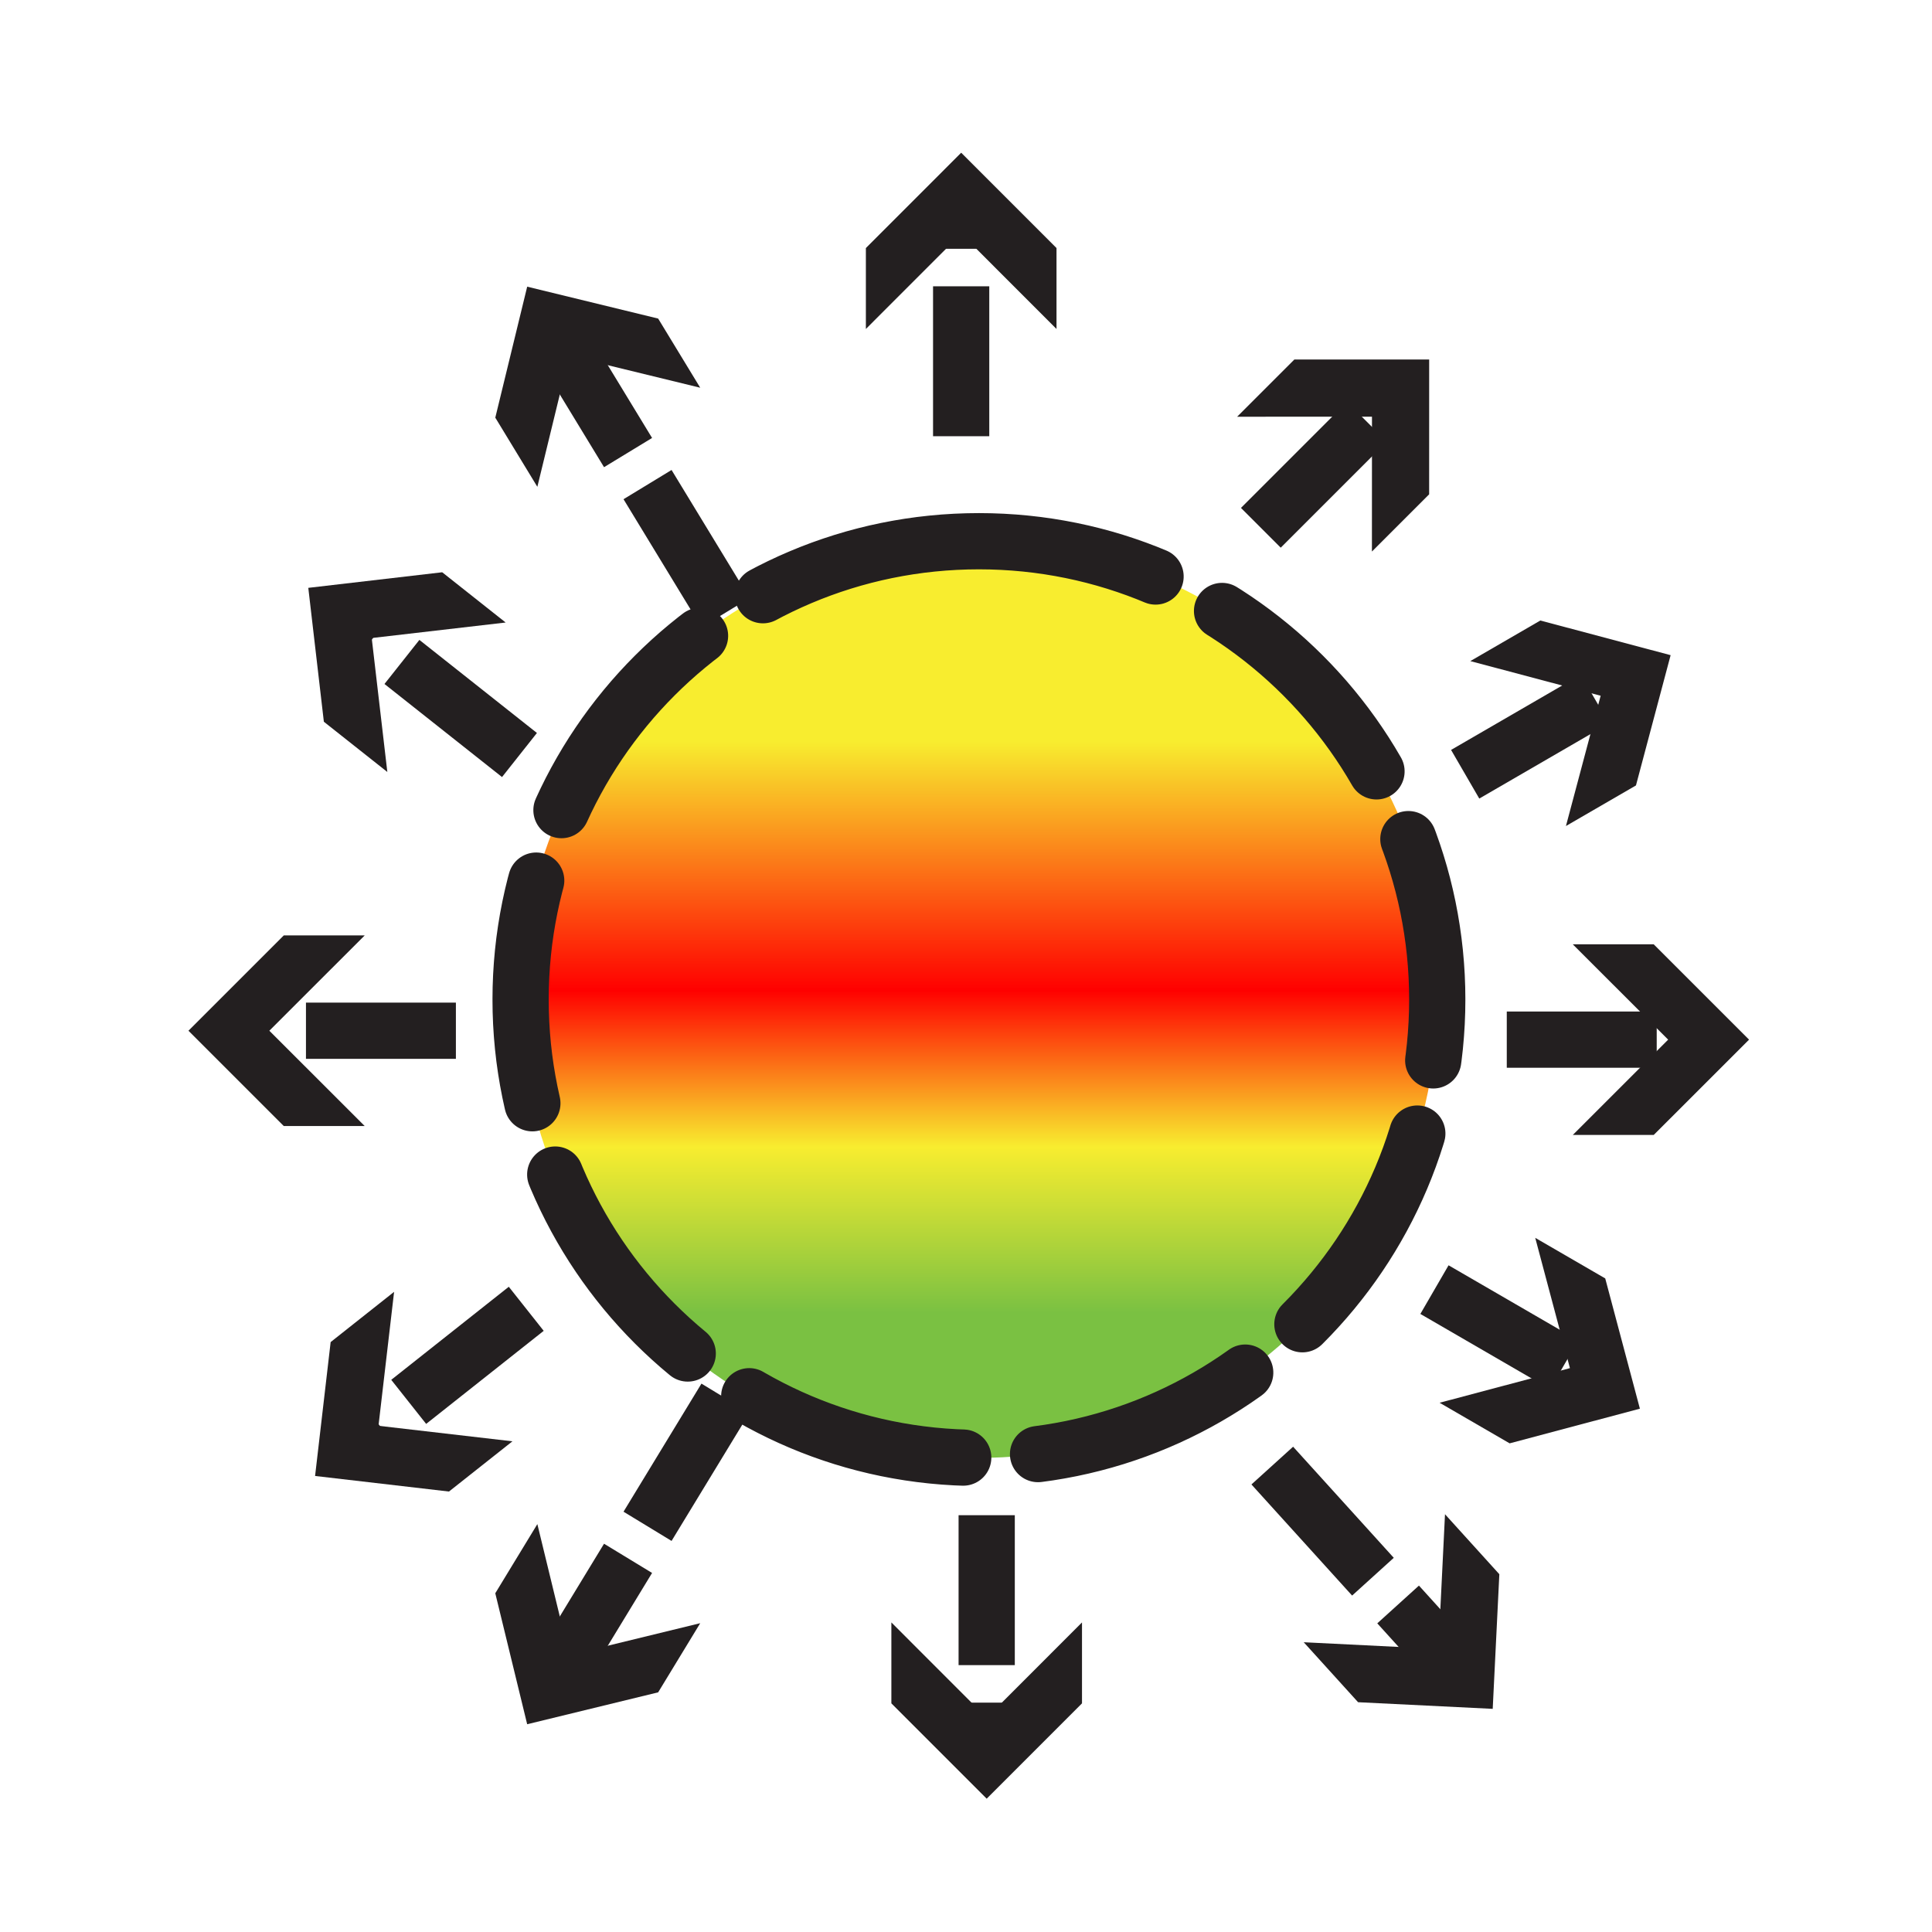
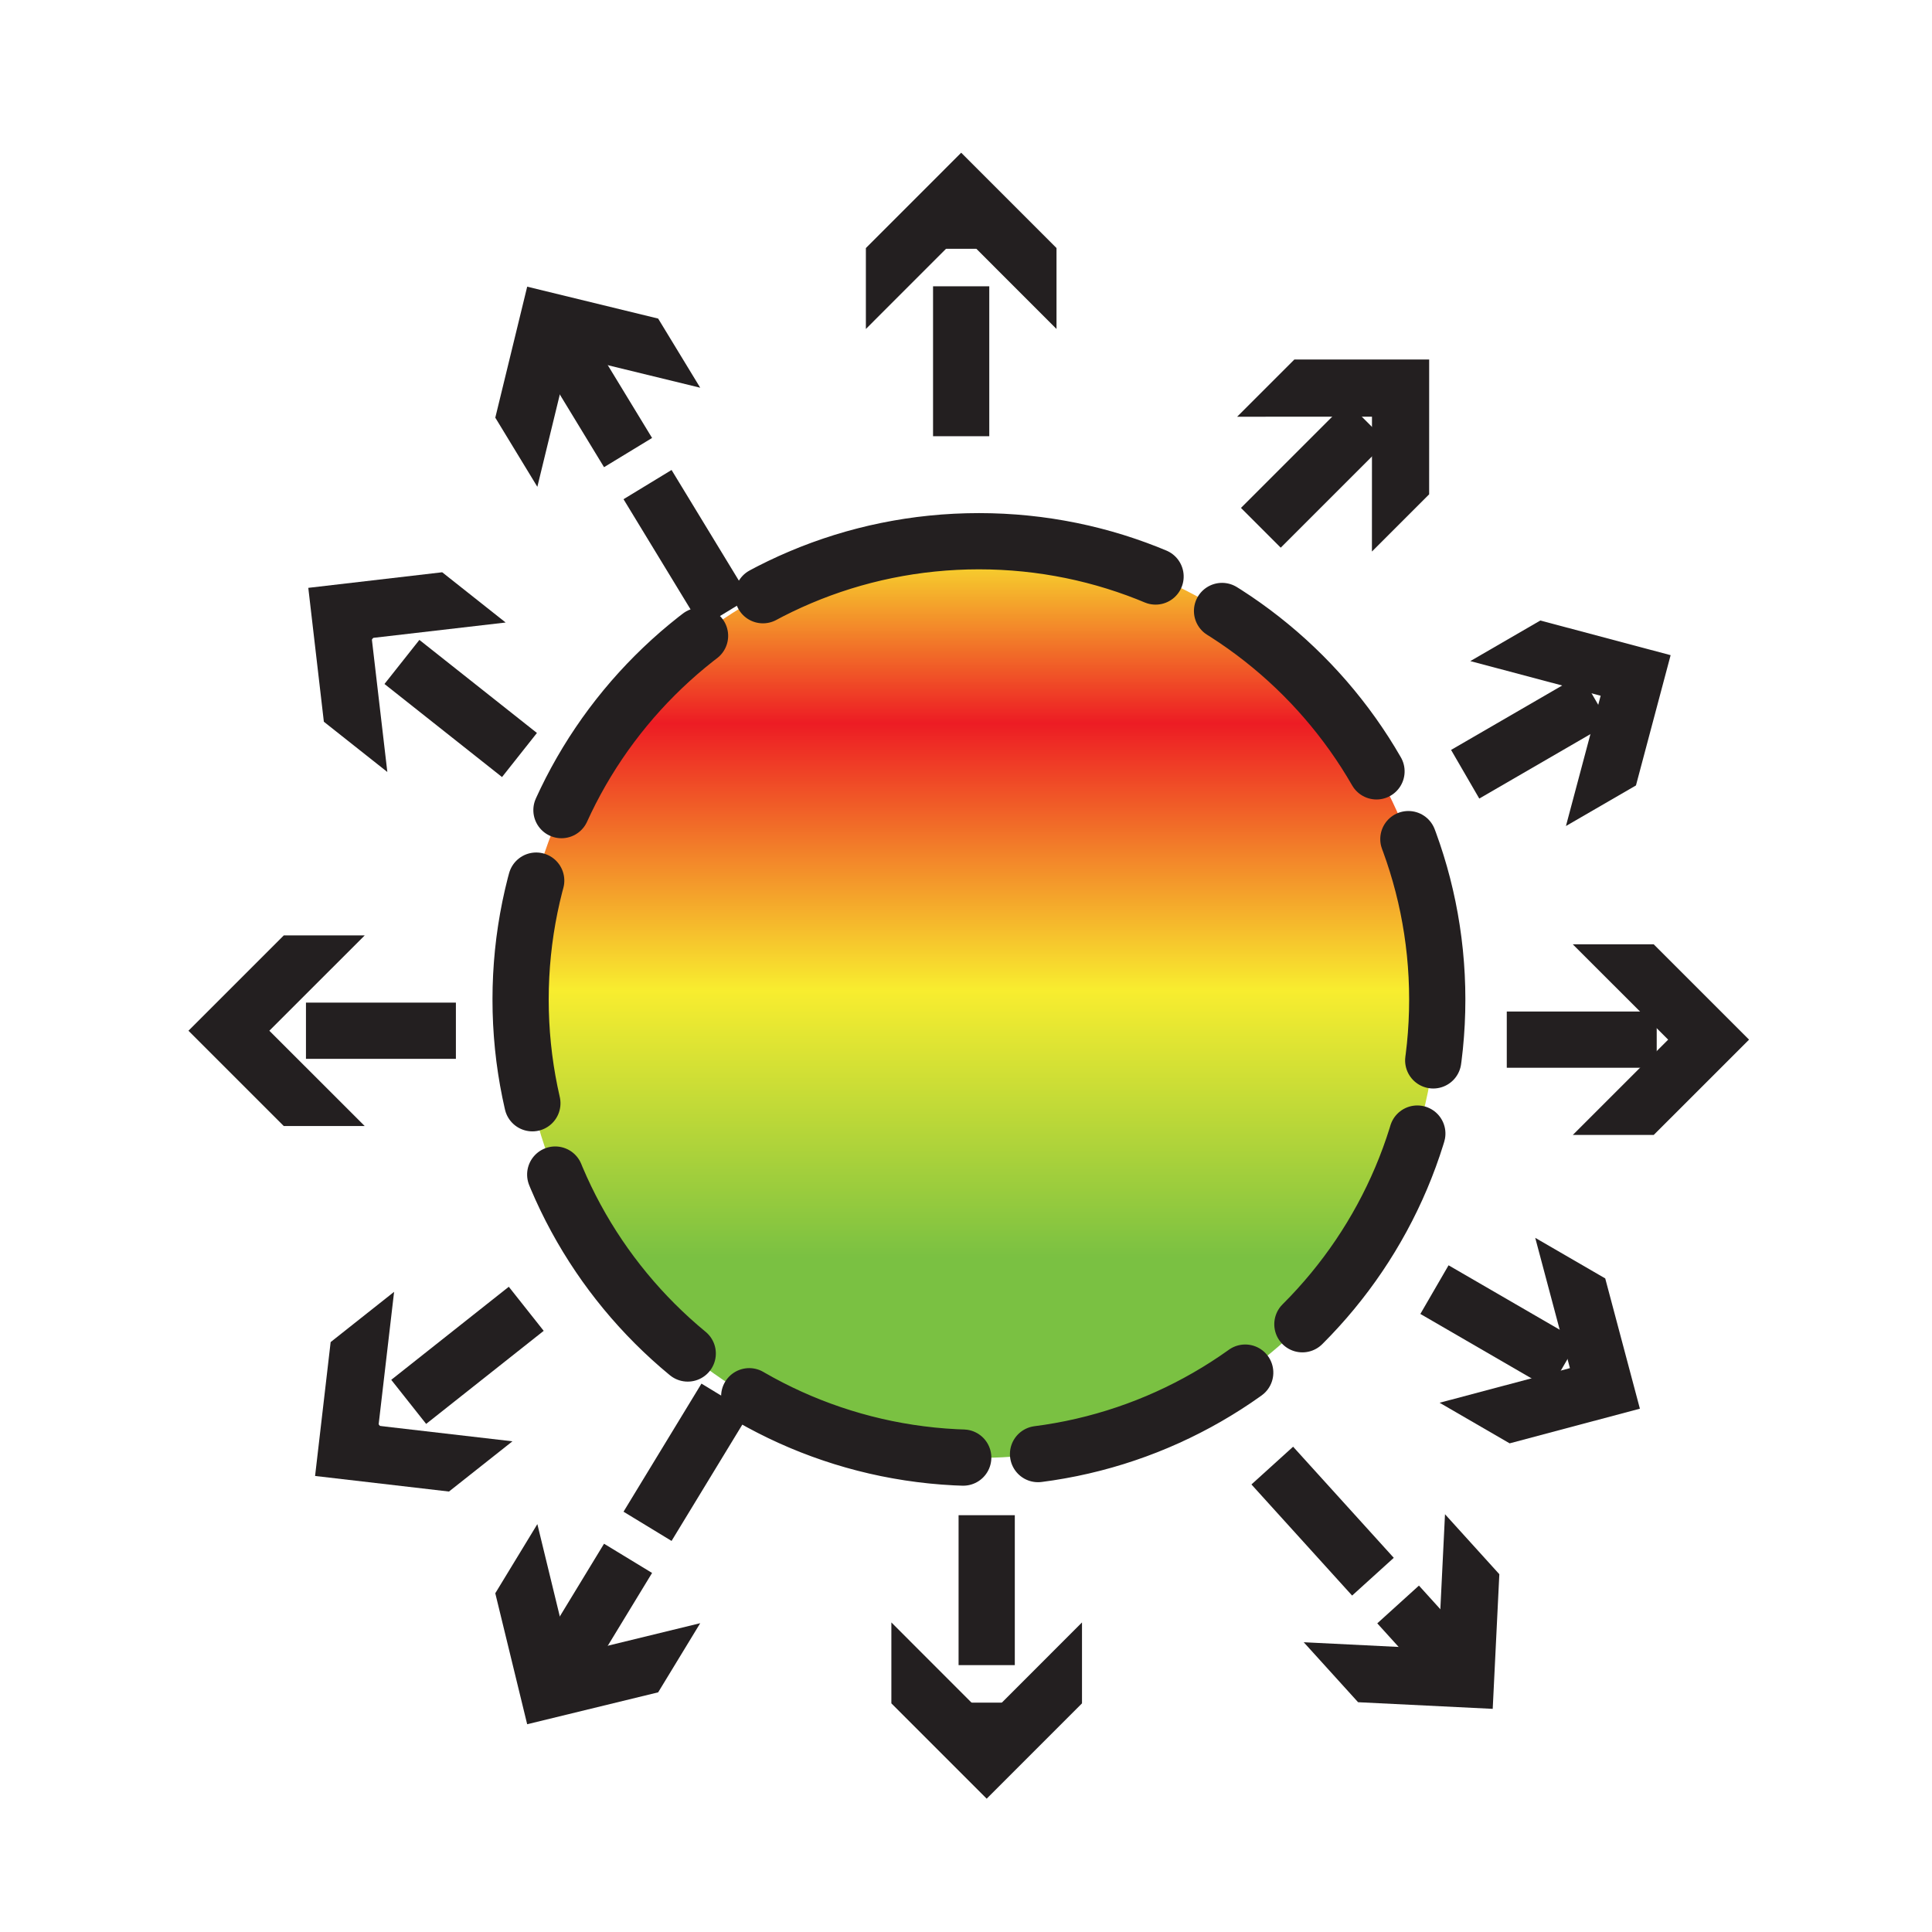
<svg xmlns="http://www.w3.org/2000/svg" width="100%" height="100%" viewBox="0 0 451 451" version="1.1" xml:space="preserve" style="fill-rule:evenodd;clip-rule:evenodd;stroke-linecap:round;stroke-linejoin:round;stroke-miterlimit:10;">
  <g transform="matrix(1,0,0,1,-3558,-4586)">
    <g id="radbenefit" transform="matrix(1,0,0,1,-0.48228,-0.079824)">
      <rect x="3558.48" y="4586.08" width="450" height="450" style="fill:none;" />
      <clipPath id="_clip1">
        <rect x="3558.48" y="4586.08" width="450" height="450" />
      </clipPath>
      <g clip-path="url(#_clip1)">
        <g transform="matrix(0,-4.16667,-4.16667,0,3787,4712.42)">
          <path d="M-25.678,-25.677C-39.859,-25.677 -51.356,-14.181 -51.356,0.001C-51.356,14.183 -39.859,25.678 -25.678,25.678C-11.495,25.678 -0,14.183 -0,0.001C-0,-14.181 -11.495,-25.677 -25.678,-25.677" style="fill:url(#_Linear2);fill-rule:nonzero;" />
        </g>
        <g transform="matrix(0,-4.16667,-4.16667,0,3787,4712.42)">
          <ellipse cx="-25.678" cy="0" rx="25.678" ry="25.678" style="fill:none;stroke:rgb(35,31,32);stroke-width:3.15px;stroke-dasharray:12.6,4.2;" />
        </g>
        <g transform="matrix(-4.16667,0,0,4.16667,3617.48,4826.69)">
          <path d="M-11.382,0L0,0" style="fill:none;fill-rule:nonzero;stroke:rgb(35,31,32);stroke-width:3.15px;stroke-linecap:butt;stroke-linejoin:miter;stroke-dasharray:8.4,2.1;" />
        </g>
        <g transform="matrix(4.16667,0,0,4.16667,3643.62,4848.94)">
          <path d="M0,-10.68L-5.343,-5.34L0,0L-4.534,0L-9.875,-5.34L-4.534,-10.68L0,-10.68Z" style="fill:rgb(35,31,32);fill-rule:nonzero;" />
        </g>
        <g transform="matrix(-3.26674,-2.58641,-2.58641,3.26674,3655.49,4724.17)">
          <path d="M-10.249,3.566L1.241,3.566" style="fill:none;fill-rule:nonzero;stroke:rgb(35,31,32);stroke-width:3.15px;stroke-linecap:butt;stroke-linejoin:miter;stroke-dasharray:8.4,2.1;" />
        </g>
        <g transform="matrix(4.16667,0,0,4.16667,3676.52,4754.56)">
          <path d="M0,-5.559L-7.504,-4.689L-6.629,2.815L-10.185,-0L-11.057,-7.501L-3.555,-8.374L0,-5.559Z" style="fill:rgb(35,31,32);fill-rule:nonzero;" />
        </g>
        <g transform="matrix(-2.16561,-3.55967,-3.55967,2.16561,3725.61,4664.57)">
          <path d="M-13.509,7.594L4.269,7.594" style="fill:none;fill-rule:nonzero;stroke:rgb(35,31,32);stroke-width:3.15px;stroke-linecap:butt;stroke-linejoin:miter;stroke-dasharray:8.4,2.1;" />
        </g>
        <g transform="matrix(4.16667,0,0,4.16667,3721.94,4676.13)">
          <path d="M0,0.11L-7.339,-1.679L-9.125,5.661L-11.481,1.787L-9.694,-5.551L-2.357,-3.764L0,0.11Z" style="fill:rgb(35,31,32);fill-rule:nonzero;" />
        </g>
        <g transform="matrix(2.94649,-2.94606,-2.94606,-2.94649,3867.15,4715.23)">
          <path d="M-1.425,3.442L8.309,3.442" style="fill:none;fill-rule:nonzero;stroke:rgb(35,31,32);stroke-width:3.15px;stroke-linecap:butt;stroke-linejoin:miter;stroke-dasharray:8.4,2.1;" />
        </g>
        <g transform="matrix(4.16667,0,0,4.16667,3878.74,4670)">
          <path d="M0,10.759L0.003,3.205L-7.552,3.206L-4.345,0L3.207,0.001L3.206,7.553L0,10.759Z" style="fill:rgb(35,31,32);fill-rule:nonzero;" />
        </g>
        <g transform="matrix(3.60477,-2.08968,-2.08968,-3.60477,3907.95,4774.22)">
          <path d="M-0.654,2.433L9.048,2.433" style="fill:none;fill-rule:nonzero;stroke:rgb(35,31,32);stroke-width:3.15px;stroke-linecap:butt;stroke-linejoin:miter;stroke-dasharray:8.4,2.1;" />
        </g>
        <g transform="matrix(4.16667,0,0,4.16667,3924.03,4730.93)">
          <path d="M0,11.514L1.945,4.214L-5.357,2.274L-1.434,0L5.865,1.942L3.923,9.24L0,11.514Z" style="fill:rgb(35,31,32);fill-rule:nonzero;" />
        </g>
        <g transform="matrix(0,-4.16667,-4.16667,0,3808.44,4662.32)">
          <path d="M-6.141,6.141L6.141,6.141" style="fill:none;fill-rule:nonzero;stroke:rgb(35,31,32);stroke-width:3.15px;stroke-linecap:butt;stroke-linejoin:miter;stroke-dasharray:8.4,2.1;" />
        </g>
        <g transform="matrix(4.16667,0,0,4.16667,3805.11,4621.73)">
          <path d="M0,9.875L-5.34,4.532L-10.68,9.875L-10.68,5.341L-5.34,0L0,5.341L0,9.875Z" style="fill:rgb(35,31,32);fill-rule:nonzero;" />
        </g>
        <g transform="matrix(-3.26674,2.58641,2.58641,3.26674,3657.07,4929.76)">
          <path d="M-10.249,-3.566L1.241,-3.566" style="fill:none;fill-rule:nonzero;stroke:rgb(35,31,32);stroke-width:3.15px;stroke-linecap:butt;stroke-linejoin:miter;stroke-dasharray:8.4,2.1;" />
        </g>
        <g transform="matrix(4.16667,0,0,4.16667,3650.48,4934.26)">
          <path d="M0,-11.188L-0.875,-3.684L6.63,-2.814L3.074,0L-4.427,-0.872L-3.555,-8.373L0,-11.188Z" style="fill:rgb(35,31,32);fill-rule:nonzero;" />
        </g>
        <g transform="matrix(-2.16561,3.55967,3.55967,2.16561,3725.61,4977.01)">
          <path d="M-13.509,-7.594L4.269,-7.594" style="fill:none;fill-rule:nonzero;stroke:rgb(35,31,32);stroke-width:3.15px;stroke-linecap:butt;stroke-linejoin:miter;stroke-dasharray:8.4,2.1;" />
        </g>
        <g transform="matrix(4.16667,0,0,4.16667,3683.92,4988.58)">
          <path d="M0,-11.212L1.785,-3.872L9.125,-5.661L6.768,-1.787L-0.57,0L-2.357,-7.338L0,-11.212Z" style="fill:rgb(35,31,32);fill-rule:nonzero;" />
        </g>
        <g transform="matrix(2.79763,3.08778,3.08778,-2.79763,3879.2,4920.37)">
          <path d="M-2.43,-5.481L12.361,-5.481" style="fill:none;fill-rule:nonzero;stroke:rgb(35,31,32);stroke-width:3.15px;stroke-linecap:butt;stroke-linejoin:miter;stroke-dasharray:8.4,2.1;" />
        </g>
        <g transform="matrix(4.16667,0,0,4.16667,3862.82,4955.11)">
          <path d="M0,3.439L7.545,3.813L7.915,-3.732L10.959,-0.372L10.588,7.171L3.045,6.799L0,3.439Z" style="fill:rgb(35,31,32);fill-rule:nonzero;" />
        </g>
        <g transform="matrix(3.60477,2.08968,2.08968,-3.60477,3900.78,4879.72)">
          <path d="M-0.654,-2.433L9.048,-2.433" style="fill:none;fill-rule:nonzero;stroke:rgb(35,31,32);stroke-width:3.15px;stroke-linecap:butt;stroke-linejoin:miter;stroke-dasharray:8.4,2.1;" />
        </g>
        <g transform="matrix(4.16667,0,0,4.16667,3894.54,4884.51)">
          <path d="M0,6.966L7.301,5.026L5.357,-2.274L9.279,-0L11.221,7.298L3.923,9.24L0,6.966Z" style="fill:rgb(35,31,32);fill-rule:nonzero;" />
        </g>
        <g transform="matrix(0,4.16667,4.16667,0,3814.4,4965.37)">
          <path d="M-6.141,-6.141L6.141,-6.141" style="fill:none;fill-rule:nonzero;stroke:rgb(35,31,32);stroke-width:3.15px;stroke-linecap:butt;stroke-linejoin:miter;stroke-dasharray:8.4,2.1;" />
        </g>
        <g transform="matrix(4.16667,0,0,4.16667,3766.56,5005.96)">
          <path d="M0,-9.875L5.34,-4.532L10.68,-9.875L10.68,-5.341L5.34,0L0,-5.341L0,-9.875Z" style="fill:rgb(35,31,32);fill-rule:nonzero;" />
        </g>
        <g transform="matrix(4.16667,0,0,4.16667,3910.22,4828.77)">
          <path d="M0,0L9.973,0" style="fill:none;fill-rule:nonzero;stroke:rgb(35,31,32);stroke-width:3.15px;stroke-linecap:butt;stroke-linejoin:miter;stroke-dasharray:8.4,2.1;" />
        </g>
        <g transform="matrix(4.16667,0,0,4.16667,3925.63,4806.52)">
          <path d="M0,10.68L5.343,5.34L0,0L4.534,0L9.875,5.34L4.534,10.68L0,10.68Z" style="fill:rgb(35,31,32);fill-rule:nonzero;" />
        </g>
      </g>
    </g>
  </g>
  <defs>
    <linearGradient id="_Linear2" x1="0" y1="0" x2="1" y2="0" gradientUnits="userSpaceOnUse" gradientTransform="matrix(51.355,0,0,51.356,-51.3555,0.0005)">
      <stop offset="0" style="stop-color:rgb(122,193,66);stop-opacity:1" />
-       <stop offset="0.16" style="stop-color:rgb(122,193,66);stop-opacity:1" />
-       <stop offset="0.34" style="stop-color:rgb(248,237,47);stop-opacity:1" />
-       <stop offset="0.51" style="stop-color:rgb(255,0,0);stop-opacity:1" />
-       <stop offset="0.78" style="stop-color:rgb(248,237,47);stop-opacity:1" />
+       <stop offset="0.22" style="stop-color:rgb(122,193,66);stop-opacity:1" />
+       <stop offset="0.51" style="stop-color:rgb(248,237,47);stop-opacity:1" />
+       <stop offset="0.8" style="stop-color:rgb(237,28,36);stop-opacity:1" />
      <stop offset="1" style="stop-color:rgb(248,237,47);stop-opacity:1" />
    </linearGradient>
  </defs>
</svg>
